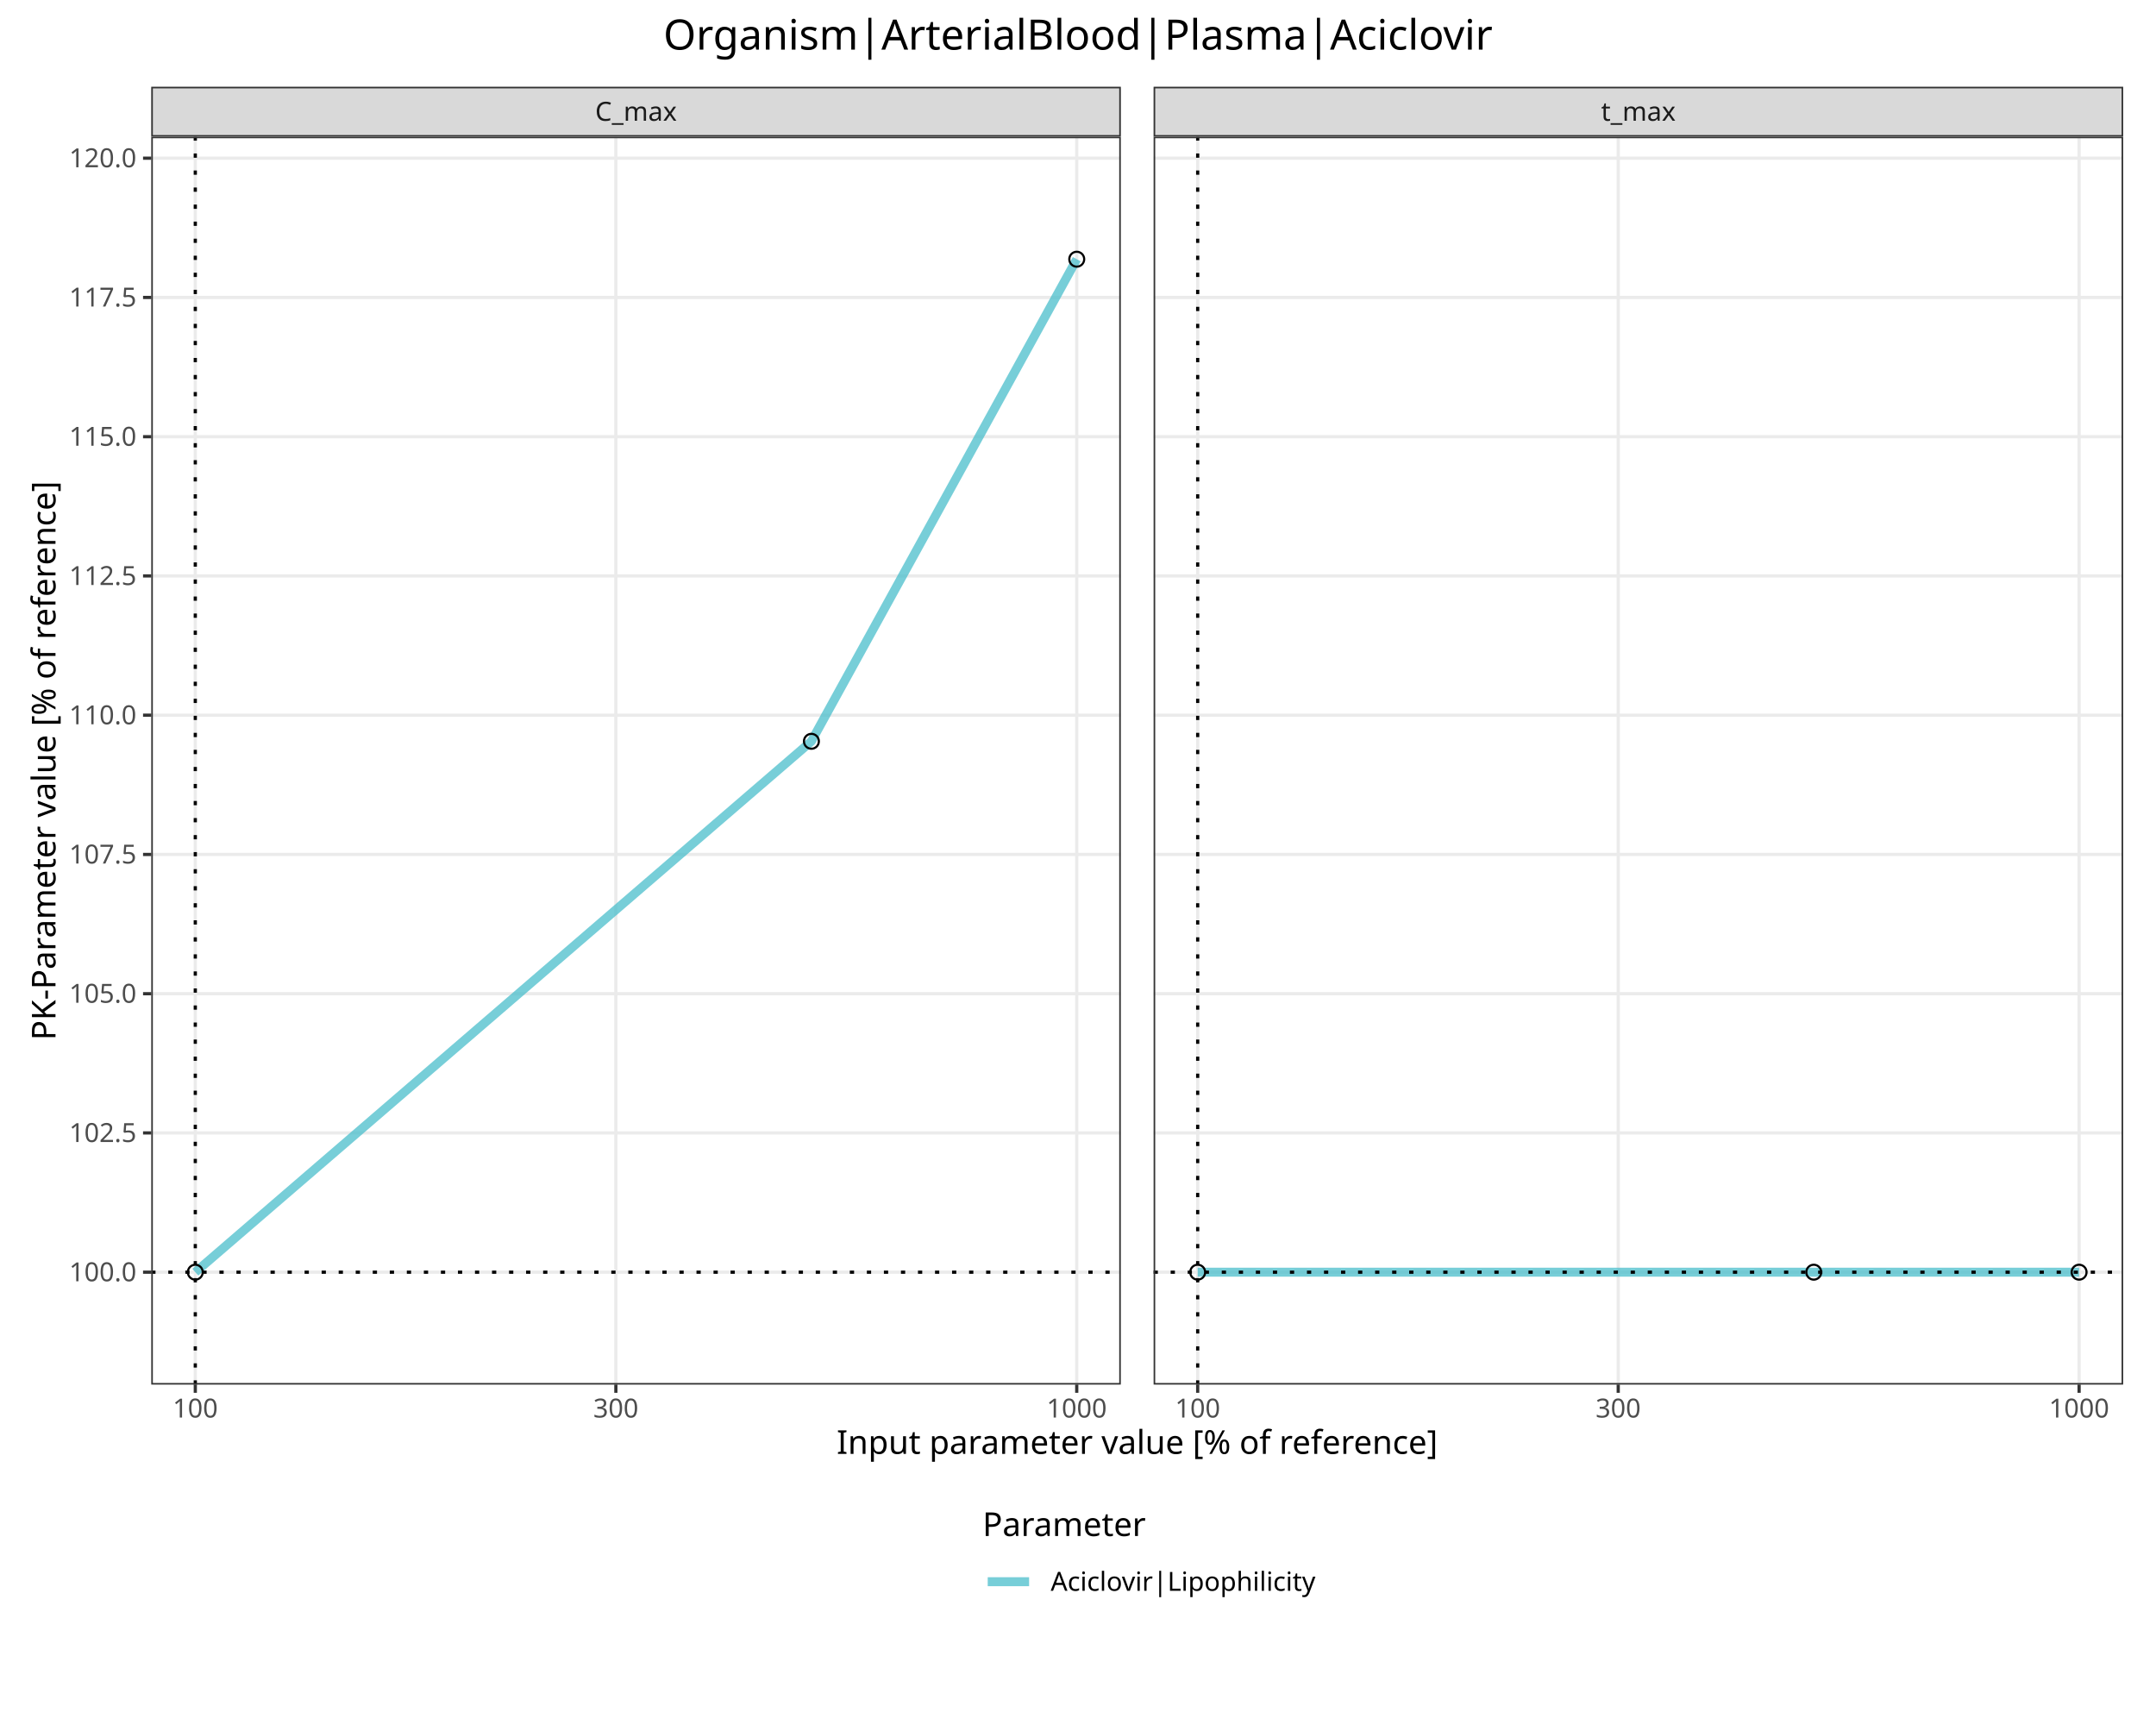
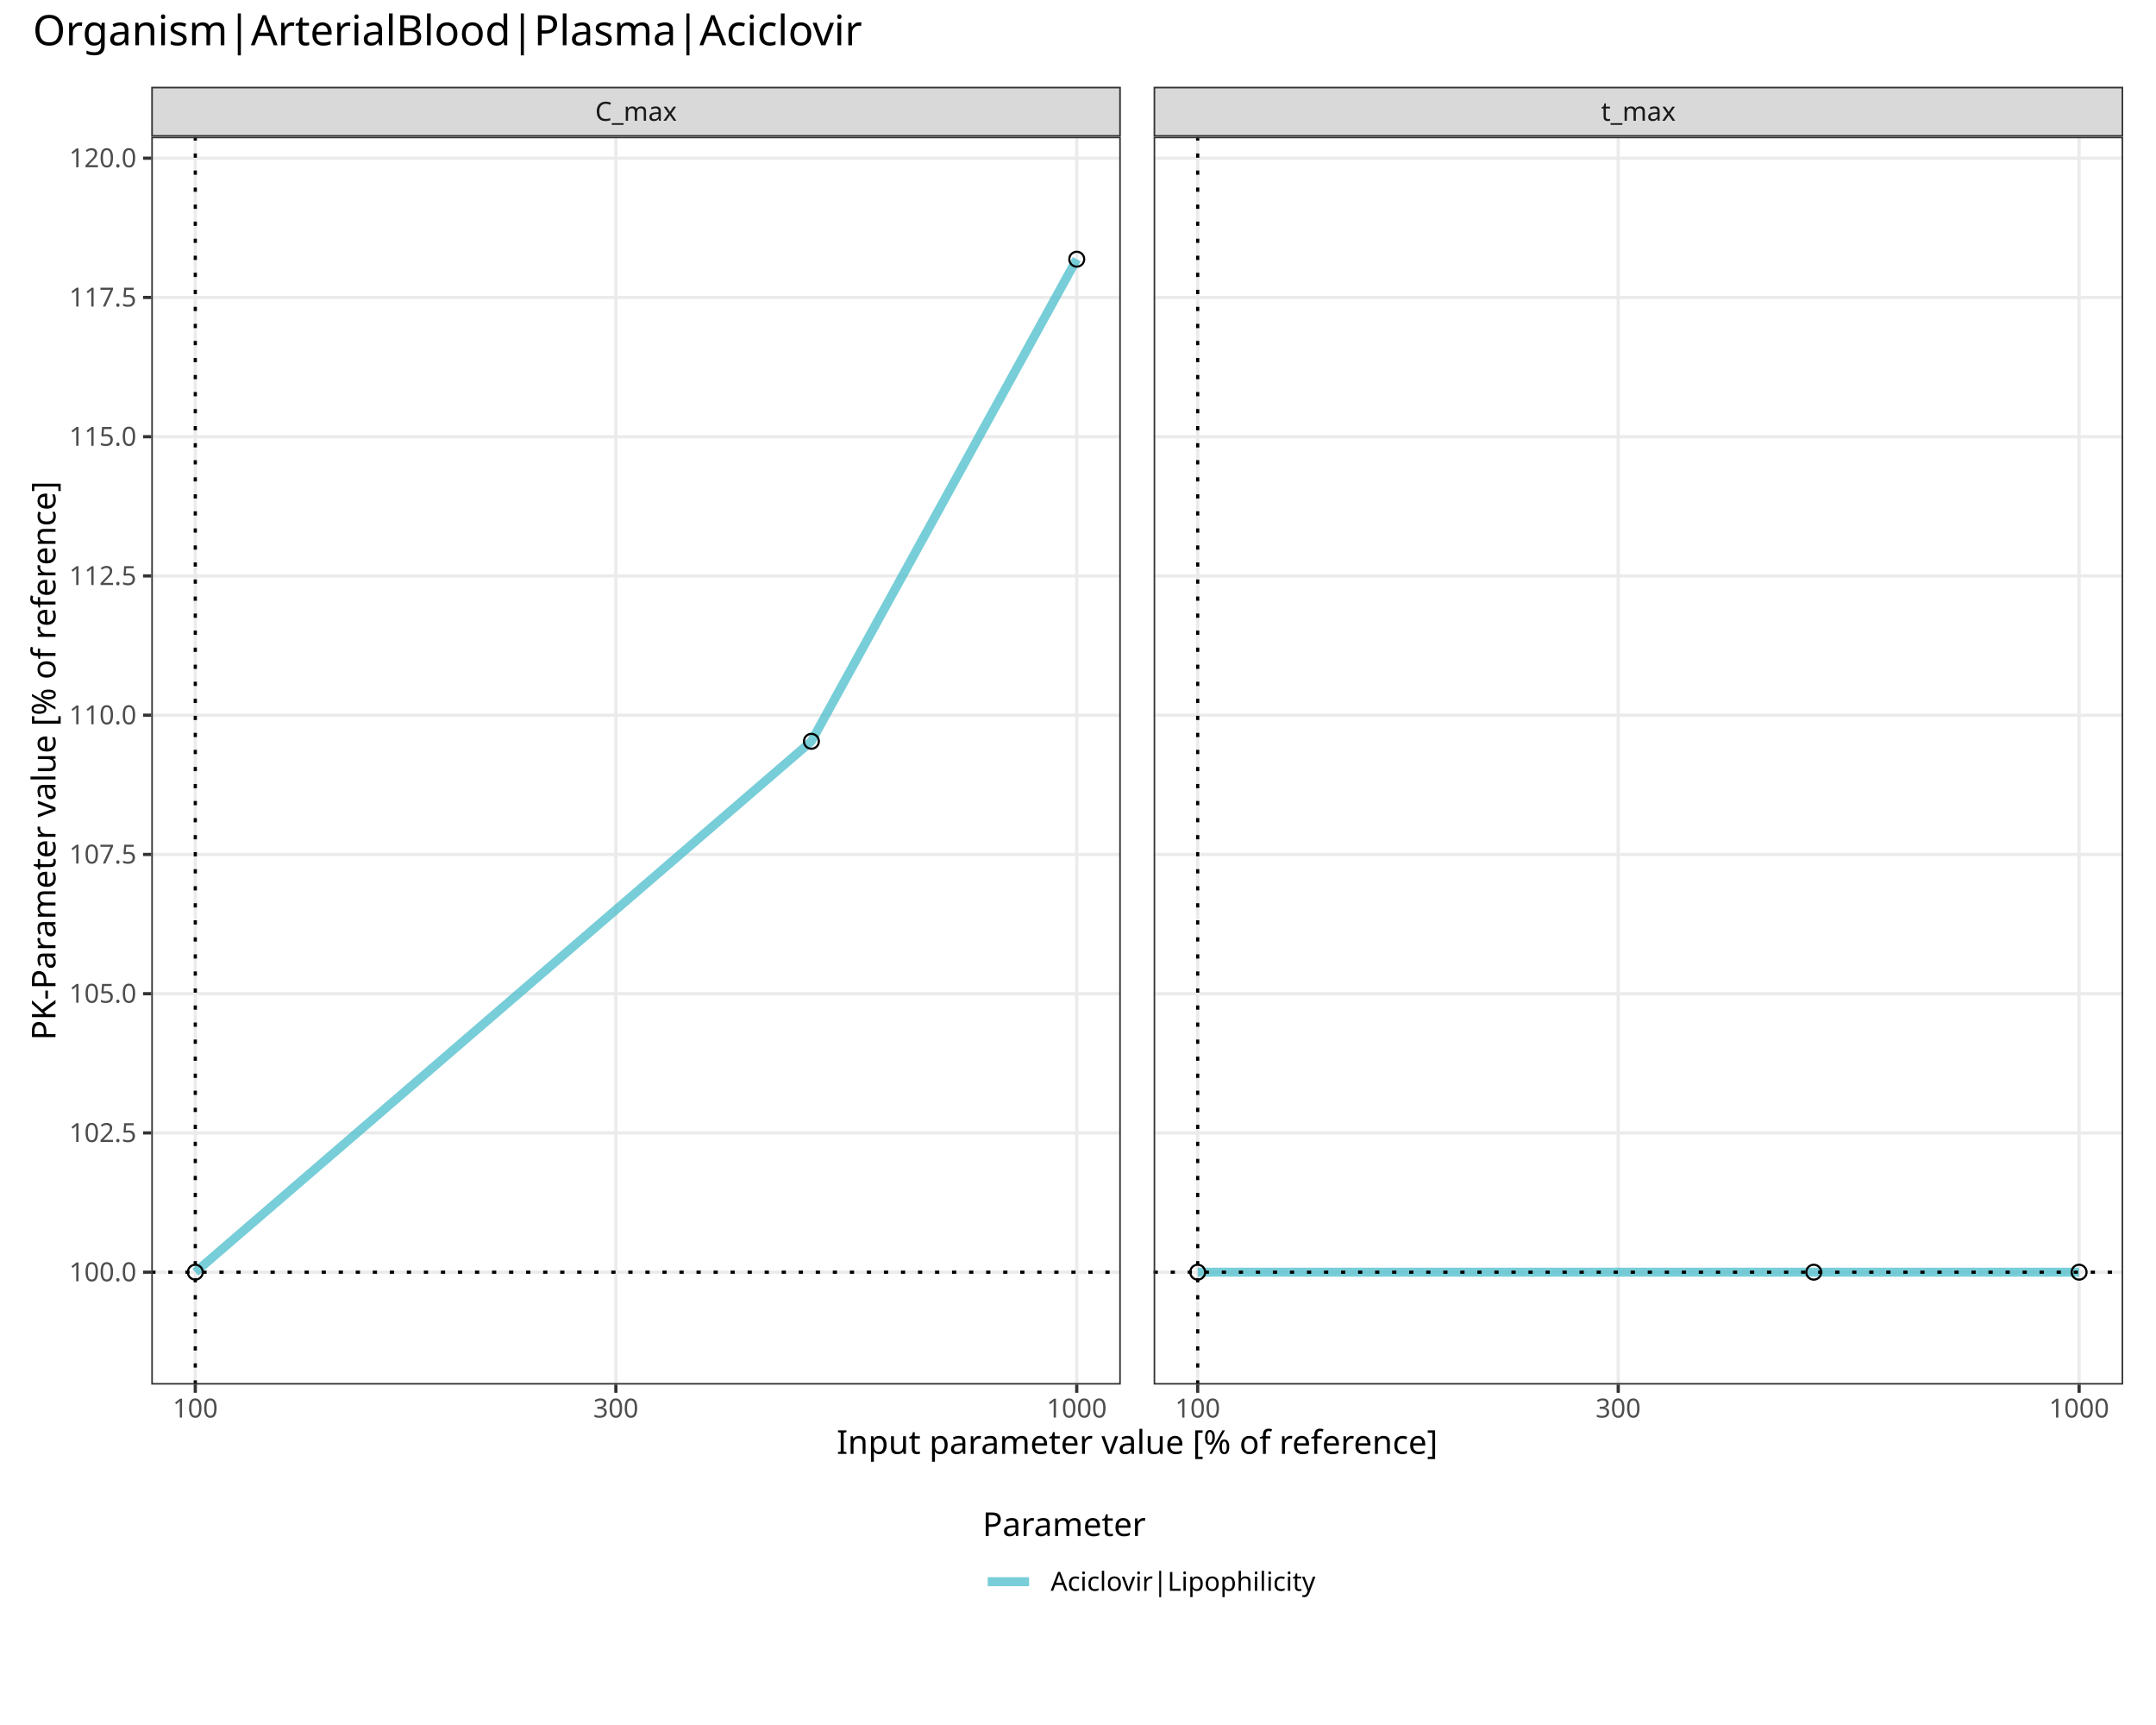
<svg xmlns="http://www.w3.org/2000/svg" class="svglite" data-engine-version="2.0" width="720.00pt" height="576.00pt" viewBox="0 0 720.00 576.00">
  <defs>
    <style type="text/css">
    .svglite line, .svglite polyline, .svglite polygon, .svglite path, .svglite rect, .svglite circle {
      fill: none;
      stroke: #000000;
      stroke-linecap: round;
      stroke-linejoin: round;
      stroke-miterlimit: 10.00;
    }
  </style>
  </defs>
  <rect width="100%" height="100%" style="stroke: none; fill: #FFFFFF;" />
  <defs>
    <clipPath id="cpMC4wMHw3MjAuMDB8MC4wMHw1NzYuMDA=">
      <rect x="0.00" y="0.00" width="720.00" height="576.00" />
    </clipPath>
  </defs>
  <g clip-path="url(#cpMC4wMHw3MjAuMDB8MC4wMHw1NzYuMDA=)">
    <rect x="0.00" y="0.00" width="720.00" height="576.00" style="stroke-width: 1.07; stroke: #FFFFFF; fill: #FFFFFF;" />
  </g>
  <defs>
    <clipPath id="cpNTAuNTF8NzA5LjA0fDQ1LjYzfDQ2Mi4zNA==">
      <rect x="50.51" y="45.63" width="658.53" height="416.71" />
    </clipPath>
  </defs>
  <g clip-path="url(#cpNTAuNTF8NzA5LjA0fDQ1LjYzfDQ2Mi4zNA==)">
</g>
  <g clip-path="url(#cpMC4wMHw3MjAuMDB8MC4wMHw1NzYuMDA=)">
</g>
  <defs>
    <clipPath id="cpNS40OHwzNzkuNzd8MjMuNTB8NTcwLjUy">
      <rect x="5.48" y="23.50" width="374.29" height="547.02" />
    </clipPath>
  </defs>
  <g clip-path="url(#cpNS40OHwzNzkuNzd8MjMuNTB8NTcwLjUy)">
    <rect x="5.48" y="23.50" width="374.29" height="547.02" style="stroke-width: 1.07; stroke: #FFFFFF; fill: #FFFFFF;" />
  </g>
  <g clip-path="url(#cpMC4wMHw3MjAuMDB8MC4wMHw1NzYuMDA=)">
</g>
  <defs>
    <clipPath id="cpMzc5Ljc3fDcxNC41MnwyMy41MHw1NzAuNTI=">
      <rect x="379.77" y="23.50" width="334.75" height="547.02" />
    </clipPath>
  </defs>
  <g clip-path="url(#cpMzc5Ljc3fDcxNC41MnwyMy41MHw1NzAuNTI=)">
    <rect x="379.77" y="23.50" width="334.75" height="547.02" style="stroke-width: 1.07; stroke: #FFFFFF; fill: #FFFFFF;" />
  </g>
  <g clip-path="url(#cpMC4wMHw3MjAuMDB8MC4wMHw1NzYuMDA=)">
</g>
  <defs>
    <clipPath id="cpNTAuNTF8Mzc0LjI5fDQ1LjYzfDQ2Mi4zNA==">
      <rect x="50.51" y="45.63" width="323.79" height="416.71" />
    </clipPath>
  </defs>
  <g clip-path="url(#cpNTAuNTF8Mzc0LjI5fDQ1LjYzfDQ2Mi4zNA==)">
    <rect x="50.51" y="45.63" width="323.79" height="416.71" style="stroke-width: 1.07; stroke: none; fill: #FFFFFF;" />
    <polyline points="50.51,424.80 374.29,424.80 " style="stroke-width: 1.07; stroke: #EBEBEB; stroke-linecap: butt;" />
    <polyline points="50.51,378.30 374.29,378.30 " style="stroke-width: 1.07; stroke: #EBEBEB; stroke-linecap: butt;" />
    <polyline points="50.51,331.81 374.29,331.81 " style="stroke-width: 1.07; stroke: #EBEBEB; stroke-linecap: butt;" />
    <polyline points="50.51,285.31 374.29,285.31 " style="stroke-width: 1.07; stroke: #EBEBEB; stroke-linecap: butt;" />
    <polyline points="50.51,238.81 374.29,238.81 " style="stroke-width: 1.07; stroke: #EBEBEB; stroke-linecap: butt;" />
    <polyline points="50.51,192.31 374.29,192.31 " style="stroke-width: 1.07; stroke: #EBEBEB; stroke-linecap: butt;" />
    <polyline points="50.51,145.82 374.29,145.82 " style="stroke-width: 1.07; stroke: #EBEBEB; stroke-linecap: butt;" />
    <polyline points="50.51,99.32 374.29,99.32 " style="stroke-width: 1.07; stroke: #EBEBEB; stroke-linecap: butt;" />
    <polyline points="50.51,52.82 374.29,52.82 " style="stroke-width: 1.07; stroke: #EBEBEB; stroke-linecap: butt;" />
    <polyline points="65.22,462.34 65.22,45.63 " style="stroke-width: 1.07; stroke: #EBEBEB; stroke-linecap: butt;" />
    <polyline points="205.67,462.34 205.67,45.63 " style="stroke-width: 1.07; stroke: #EBEBEB; stroke-linecap: butt;" />
    <polyline points="359.58,462.34 359.58,45.63 " style="stroke-width: 1.07; stroke: #EBEBEB; stroke-linecap: butt;" />
    <polyline points="65.22,424.80 270.97,247.53 359.58,86.55 " style="stroke-width: 2.99; stroke: #4ABDCB; stroke-opacity: 0.75; stroke-linecap: butt;" />
    <circle cx="65.22" cy="424.80" r="2.49" style="stroke-width: 0.71;" />
    <circle cx="270.97" cy="247.53" r="2.49" style="stroke-width: 0.71;" />
    <circle cx="359.58" cy="86.55" r="2.49" style="stroke-width: 0.71;" />
    <line x1="50.51" y1="424.80" x2="374.29" y2="424.80" style="stroke-width: 1.07; stroke-dasharray: 1.42,4.27; stroke-linecap: butt;" />
    <line x1="65.22" y1="462.34" x2="65.22" y2="45.63" style="stroke-width: 1.07; stroke-dasharray: 1.42,4.27; stroke-linecap: butt;" />
    <rect x="50.51" y="45.63" width="323.79" height="416.71" style="stroke-width: 1.07; stroke: #333333;" />
  </g>
  <g clip-path="url(#cpMC4wMHw3MjAuMDB8MC4wMHw1NzYuMDA=)">
</g>
  <defs>
    <clipPath id="cpNTAuNTF8Mzc0LjI5fDI4Ljk4fDQ1LjYz">
      <rect x="50.51" y="28.98" width="323.79" height="16.65" />
    </clipPath>
  </defs>
  <g clip-path="url(#cpNTAuNTF8Mzc0LjI5fDI4Ljk4fDQ1LjYz)">
    <rect x="50.51" y="28.98" width="323.79" height="16.65" style="stroke-width: 1.07; stroke: #333333; fill: #D9D9D9;" />
    <text x="212.40" y="40.33" text-anchor="middle" style="font-size: 8.80px; fill: #1A1A1A; font-family: sans;" textLength="27.88px" lengthAdjust="spacingAndGlyphs">C_max</text>
  </g>
  <g clip-path="url(#cpMC4wMHw3MjAuMDB8MC4wMHw1NzYuMDA=)">
    <polyline points="65.22,465.08 65.22,462.34 " style="stroke-width: 1.07; stroke: #333333; stroke-linecap: butt;" />
    <polyline points="205.67,465.08 205.67,462.34 " style="stroke-width: 1.07; stroke: #333333; stroke-linecap: butt;" />
    <polyline points="359.58,465.08 359.58,462.34 " style="stroke-width: 1.07; stroke: #333333; stroke-linecap: butt;" />
    <text x="65.22" y="473.33" text-anchor="middle" style="font-size: 8.80px; fill: #4D4D4D; font-family: sans;" textLength="14.68px" lengthAdjust="spacingAndGlyphs">100</text>
    <text x="205.67" y="473.33" text-anchor="middle" style="font-size: 8.80px; fill: #4D4D4D; font-family: sans;" textLength="14.68px" lengthAdjust="spacingAndGlyphs">300</text>
    <text x="359.58" y="473.33" text-anchor="middle" style="font-size: 8.80px; fill: #4D4D4D; font-family: sans;" textLength="19.58px" lengthAdjust="spacingAndGlyphs">1000</text>
    <text x="45.58" y="427.83" text-anchor="end" style="font-size: 8.80px; fill: #4D4D4D; font-family: sans;" textLength="22.02px" lengthAdjust="spacingAndGlyphs">100.0</text>
    <text x="45.58" y="381.33" text-anchor="end" style="font-size: 8.80px; fill: #4D4D4D; font-family: sans;" textLength="22.02px" lengthAdjust="spacingAndGlyphs">102.5</text>
    <text x="45.58" y="334.83" text-anchor="end" style="font-size: 8.80px; fill: #4D4D4D; font-family: sans;" textLength="22.02px" lengthAdjust="spacingAndGlyphs">105.0</text>
    <text x="45.58" y="288.34" text-anchor="end" style="font-size: 8.80px; fill: #4D4D4D; font-family: sans;" textLength="22.02px" lengthAdjust="spacingAndGlyphs">107.5</text>
    <text x="45.58" y="241.84" text-anchor="end" style="font-size: 8.80px; fill: #4D4D4D; font-family: sans;" textLength="22.02px" lengthAdjust="spacingAndGlyphs">110.0</text>
    <text x="45.58" y="195.34" text-anchor="end" style="font-size: 8.80px; fill: #4D4D4D; font-family: sans;" textLength="22.02px" lengthAdjust="spacingAndGlyphs">112.5</text>
    <text x="45.58" y="148.84" text-anchor="end" style="font-size: 8.80px; fill: #4D4D4D; font-family: sans;" textLength="22.02px" lengthAdjust="spacingAndGlyphs">115.0</text>
    <text x="45.58" y="102.35" text-anchor="end" style="font-size: 8.80px; fill: #4D4D4D; font-family: sans;" textLength="22.02px" lengthAdjust="spacingAndGlyphs">117.5</text>
    <text x="45.58" y="55.85" text-anchor="end" style="font-size: 8.80px; fill: #4D4D4D; font-family: sans;" textLength="22.02px" lengthAdjust="spacingAndGlyphs">120.0</text>
    <polyline points="47.77,424.80 50.51,424.80 " style="stroke-width: 1.07; stroke: #333333; stroke-linecap: butt;" />
    <polyline points="47.77,378.30 50.51,378.30 " style="stroke-width: 1.07; stroke: #333333; stroke-linecap: butt;" />
    <polyline points="47.77,331.81 50.51,331.81 " style="stroke-width: 1.07; stroke: #333333; stroke-linecap: butt;" />
    <polyline points="47.77,285.31 50.51,285.31 " style="stroke-width: 1.07; stroke: #333333; stroke-linecap: butt;" />
    <polyline points="47.77,238.81 50.51,238.81 " style="stroke-width: 1.07; stroke: #333333; stroke-linecap: butt;" />
    <polyline points="47.77,192.31 50.51,192.31 " style="stroke-width: 1.07; stroke: #333333; stroke-linecap: butt;" />
    <polyline points="47.77,145.82 50.51,145.82 " style="stroke-width: 1.07; stroke: #333333; stroke-linecap: butt;" />
    <polyline points="47.77,99.32 50.51,99.32 " style="stroke-width: 1.07; stroke: #333333; stroke-linecap: butt;" />
    <polyline points="47.77,52.82 50.51,52.82 " style="stroke-width: 1.07; stroke: #333333; stroke-linecap: butt;" />
    <text transform="translate(18.53,253.99) rotate(-90)" text-anchor="middle" style="font-size: 11.00px; font-family: sans;" textLength="179.77px" lengthAdjust="spacingAndGlyphs">PK-Parameter value [% of reference]</text>
  </g>
  <defs>
    <clipPath id="cpMzg1LjI1fDcwOS4wNHw0NS42M3w0NjIuMzQ=">
      <rect x="385.25" y="45.63" width="323.79" height="416.71" />
    </clipPath>
  </defs>
  <g clip-path="url(#cpMzg1LjI1fDcwOS4wNHw0NS42M3w0NjIuMzQ=)">
    <rect x="385.25" y="45.63" width="323.79" height="416.71" style="stroke-width: 1.07; stroke: none; fill: #FFFFFF;" />
    <polyline points="385.25,424.80 709.04,424.80 " style="stroke-width: 1.07; stroke: #EBEBEB; stroke-linecap: butt;" />
    <polyline points="385.25,378.30 709.04,378.30 " style="stroke-width: 1.07; stroke: #EBEBEB; stroke-linecap: butt;" />
    <polyline points="385.25,331.81 709.04,331.81 " style="stroke-width: 1.07; stroke: #EBEBEB; stroke-linecap: butt;" />
    <polyline points="385.25,285.31 709.04,285.31 " style="stroke-width: 1.07; stroke: #EBEBEB; stroke-linecap: butt;" />
    <polyline points="385.25,238.81 709.04,238.81 " style="stroke-width: 1.07; stroke: #EBEBEB; stroke-linecap: butt;" />
    <polyline points="385.25,192.31 709.04,192.31 " style="stroke-width: 1.07; stroke: #EBEBEB; stroke-linecap: butt;" />
    <polyline points="385.25,145.82 709.04,145.82 " style="stroke-width: 1.07; stroke: #EBEBEB; stroke-linecap: butt;" />
    <polyline points="385.25,99.32 709.04,99.32 " style="stroke-width: 1.07; stroke: #EBEBEB; stroke-linecap: butt;" />
    <polyline points="385.25,52.82 709.04,52.82 " style="stroke-width: 1.07; stroke: #EBEBEB; stroke-linecap: butt;" />
    <polyline points="399.97,462.34 399.97,45.63 " style="stroke-width: 1.07; stroke: #EBEBEB; stroke-linecap: butt;" />
    <polyline points="540.41,462.34 540.41,45.63 " style="stroke-width: 1.07; stroke: #EBEBEB; stroke-linecap: butt;" />
    <polyline points="694.32,462.34 694.32,45.63 " style="stroke-width: 1.07; stroke: #EBEBEB; stroke-linecap: butt;" />
    <polyline points="399.97,424.80 605.71,424.80 694.32,424.80 " style="stroke-width: 2.99; stroke: #4ABDCB; stroke-opacity: 0.75; stroke-linecap: butt;" />
    <circle cx="399.97" cy="424.80" r="2.49" style="stroke-width: 0.71;" />
    <circle cx="605.71" cy="424.80" r="2.49" style="stroke-width: 0.71;" />
    <circle cx="694.32" cy="424.80" r="2.49" style="stroke-width: 0.71;" />
    <line x1="385.25" y1="424.80" x2="709.04" y2="424.80" style="stroke-width: 1.07; stroke-dasharray: 1.42,4.27; stroke-linecap: butt;" />
    <line x1="399.97" y1="462.34" x2="399.97" y2="45.63" style="stroke-width: 1.07; stroke-dasharray: 1.42,4.27; stroke-linecap: butt;" />
    <rect x="385.25" y="45.63" width="323.79" height="416.71" style="stroke-width: 1.07; stroke: #333333;" />
  </g>
  <g clip-path="url(#cpMC4wMHw3MjAuMDB8MC4wMHw1NzYuMDA=)">
</g>
  <defs>
    <clipPath id="cpMzg1LjI1fDcwOS4wNHwyOC45OHw0NS42Mw==">
      <rect x="385.25" y="28.98" width="323.79" height="16.65" />
    </clipPath>
  </defs>
  <g clip-path="url(#cpMzg1LjI1fDcwOS4wNHwyOC45OHw0NS42Mw==)">
    <rect x="385.25" y="28.98" width="323.79" height="16.65" style="stroke-width: 1.07; stroke: #333333; fill: #D9D9D9;" />
    <text x="547.15" y="40.33" text-anchor="middle" style="font-size: 8.80px; fill: #1A1A1A; font-family: sans;" textLength="23.97px" lengthAdjust="spacingAndGlyphs">t_max</text>
  </g>
  <g clip-path="url(#cpMC4wMHw3MjAuMDB8MC4wMHw1NzYuMDA=)">
    <polyline points="399.97,465.08 399.97,462.34 " style="stroke-width: 1.07; stroke: #333333; stroke-linecap: butt;" />
    <polyline points="540.41,465.08 540.41,462.34 " style="stroke-width: 1.07; stroke: #333333; stroke-linecap: butt;" />
    <polyline points="694.32,465.08 694.32,462.34 " style="stroke-width: 1.07; stroke: #333333; stroke-linecap: butt;" />
    <text x="399.97" y="473.33" text-anchor="middle" style="font-size: 8.80px; fill: #4D4D4D; font-family: sans;" textLength="14.68px" lengthAdjust="spacingAndGlyphs">100</text>
    <text x="540.41" y="473.33" text-anchor="middle" style="font-size: 8.80px; fill: #4D4D4D; font-family: sans;" textLength="14.68px" lengthAdjust="spacingAndGlyphs">300</text>
    <text x="694.32" y="473.33" text-anchor="middle" style="font-size: 8.80px; fill: #4D4D4D; font-family: sans;" textLength="19.58px" lengthAdjust="spacingAndGlyphs">1000</text>
    <text x="379.77" y="485.47" text-anchor="middle" style="font-size: 11.00px; font-family: sans;" textLength="187.73px" lengthAdjust="spacingAndGlyphs">Input parameter value [% of reference]</text>
    <rect x="322.64" y="498.71" width="114.26" height="66.33" style="stroke-width: 1.07; stroke: none; fill: #FFFFFF;" />
    <text x="328.12" y="512.90" style="font-size: 11.00px; font-family: sans;" textLength="51.36px" lengthAdjust="spacingAndGlyphs">Parameter</text>
    <rect x="328.12" y="519.52" width="17.28" height="17.28" style="stroke-width: 1.07; stroke: none; fill: #FFFFFF;" />
    <line x1="329.85" y1="528.16" x2="343.67" y2="528.16" style="stroke-width: 2.99; stroke: #4ABDCB; stroke-opacity: 0.75; stroke-linecap: butt;" />
    <text x="350.88" y="531.19" style="font-size: 8.80px; font-family: sans;" textLength="80.55px" lengthAdjust="spacingAndGlyphs">Aciclovir|Lipophilicity</text>
-     <text x="360.00" y="16.57" text-anchor="middle" style="font-size: 14.00px; font-family: sans;" textLength="250.59px" lengthAdjust="spacingAndGlyphs">Organism|ArterialBlood|Plasma|Aciclovir</text>
+     <text x="10.96" y="15.11" style="font-size: 14.00px; font-family: sans;" textLength="250.59px" lengthAdjust="spacingAndGlyphs">Organism|ArterialBlood|Plasma|Aciclovir</text>
  </g>
</svg>
